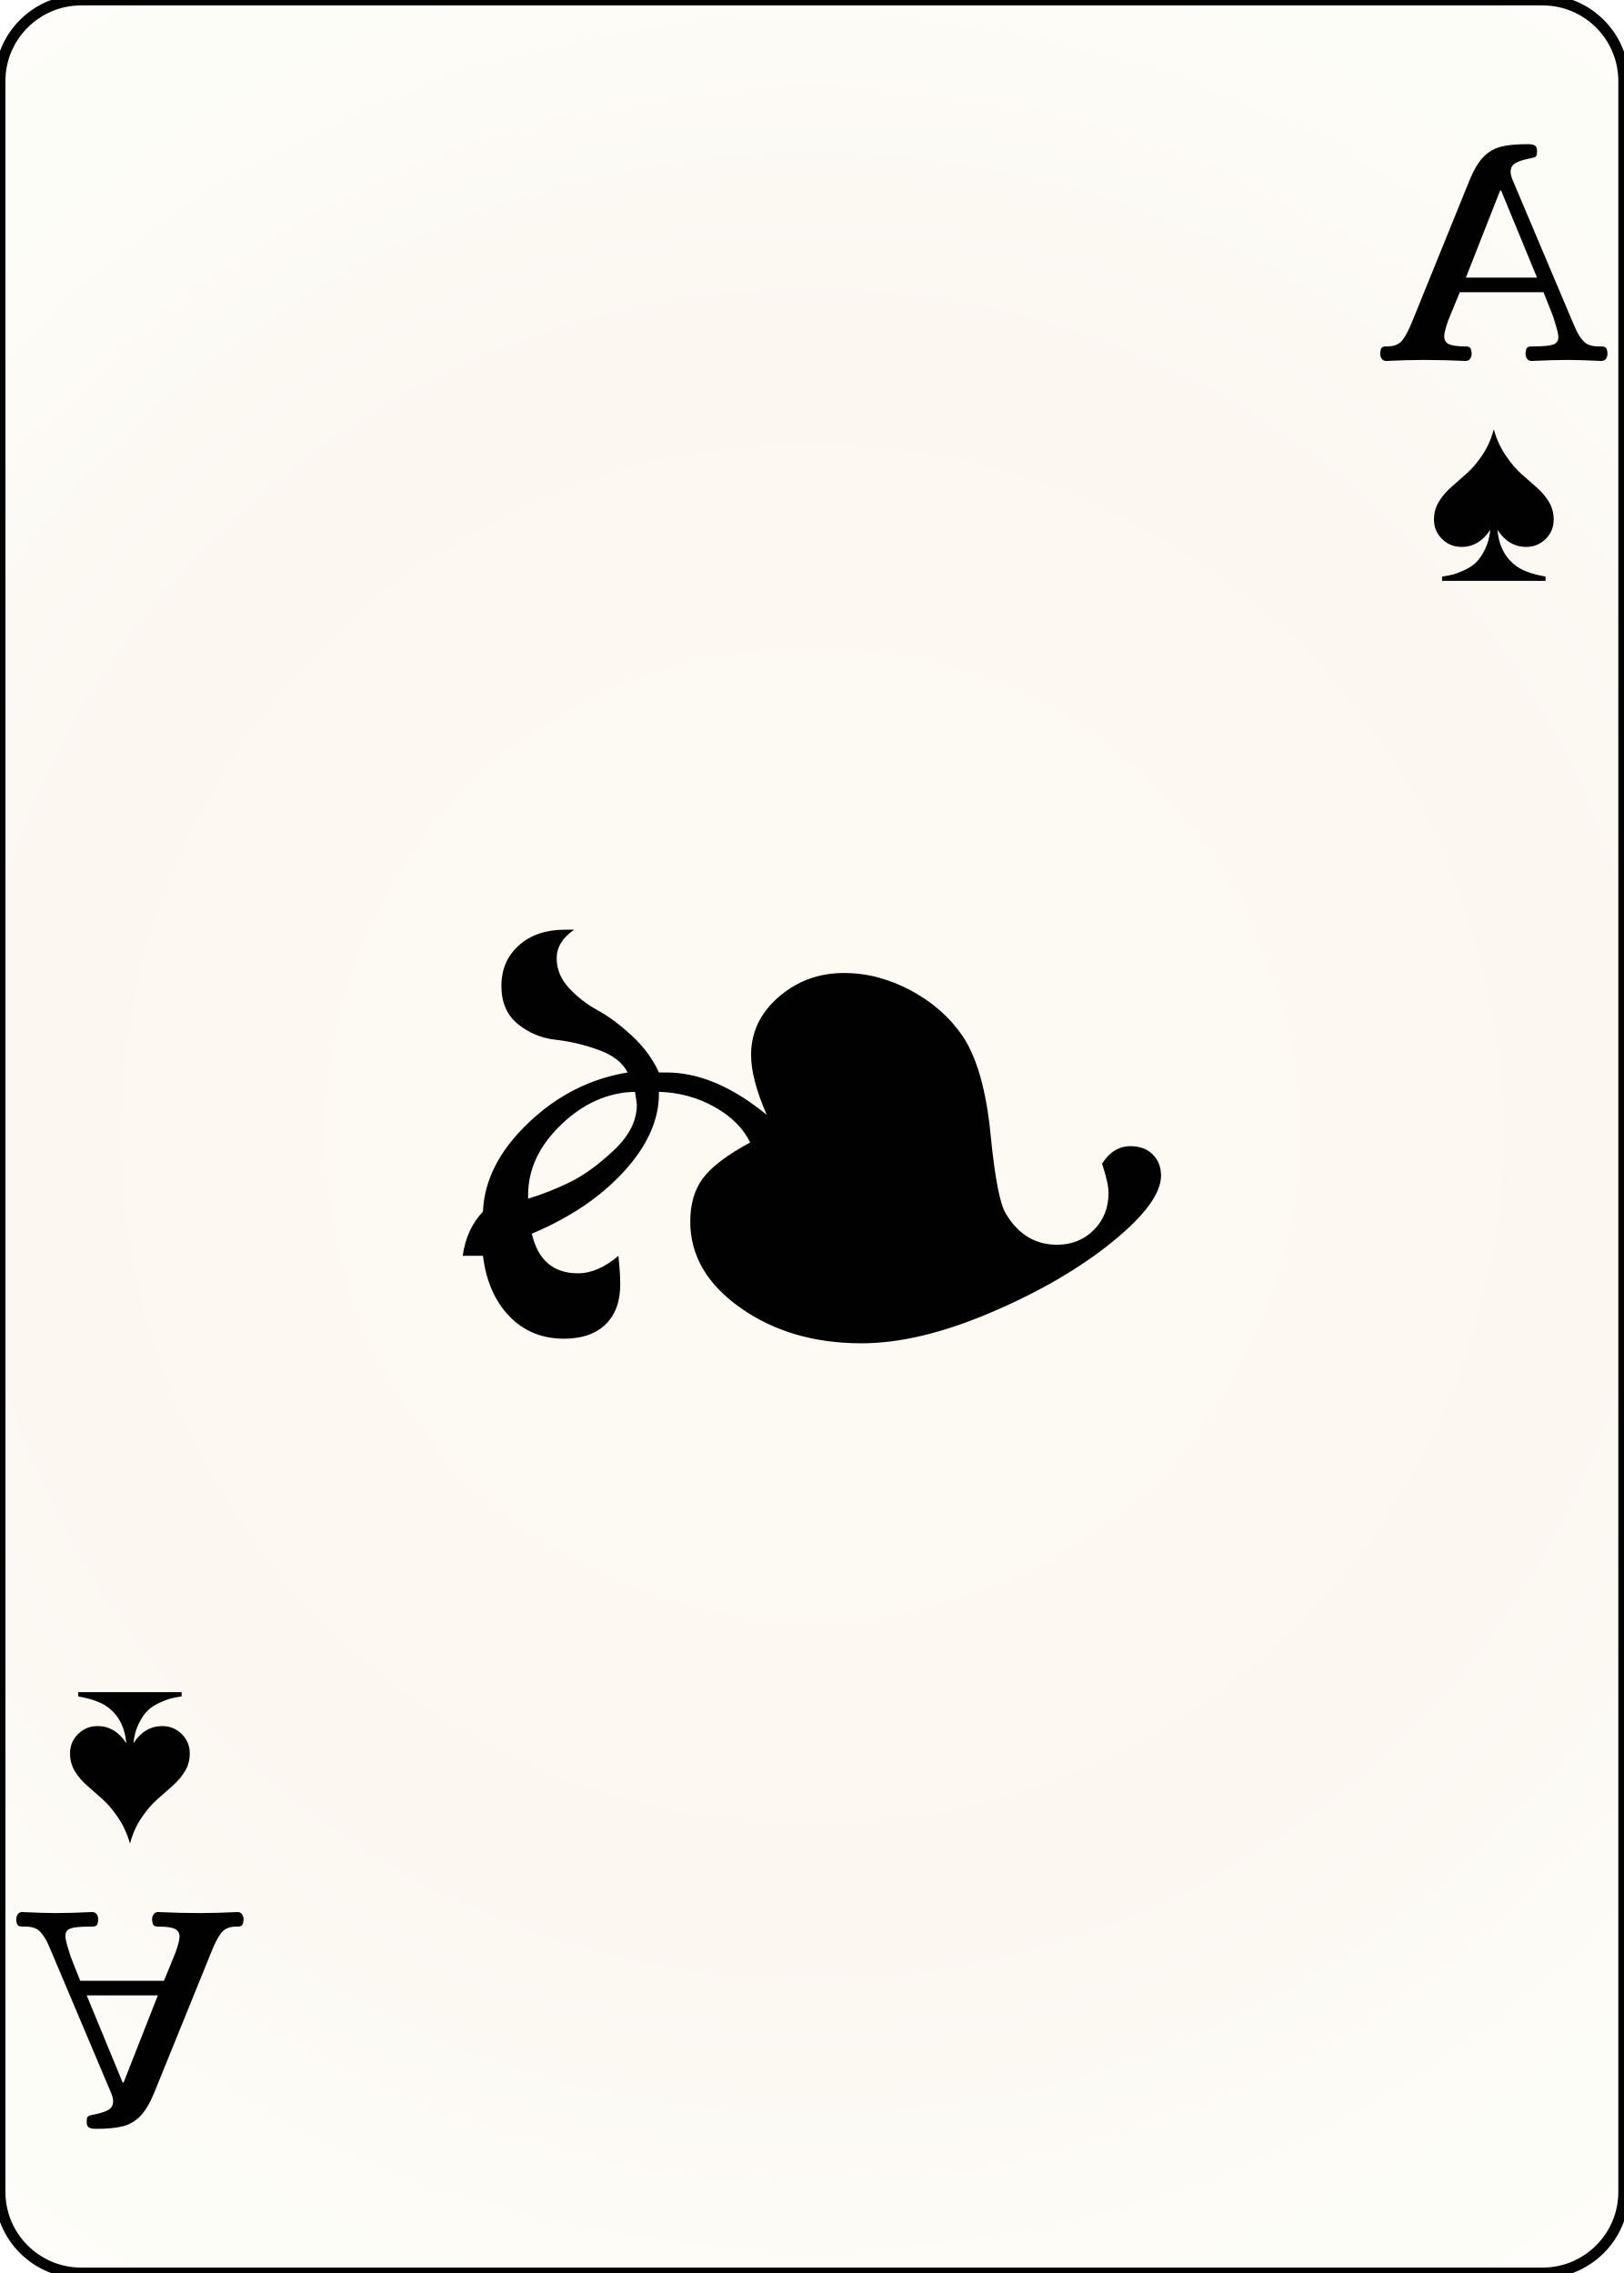
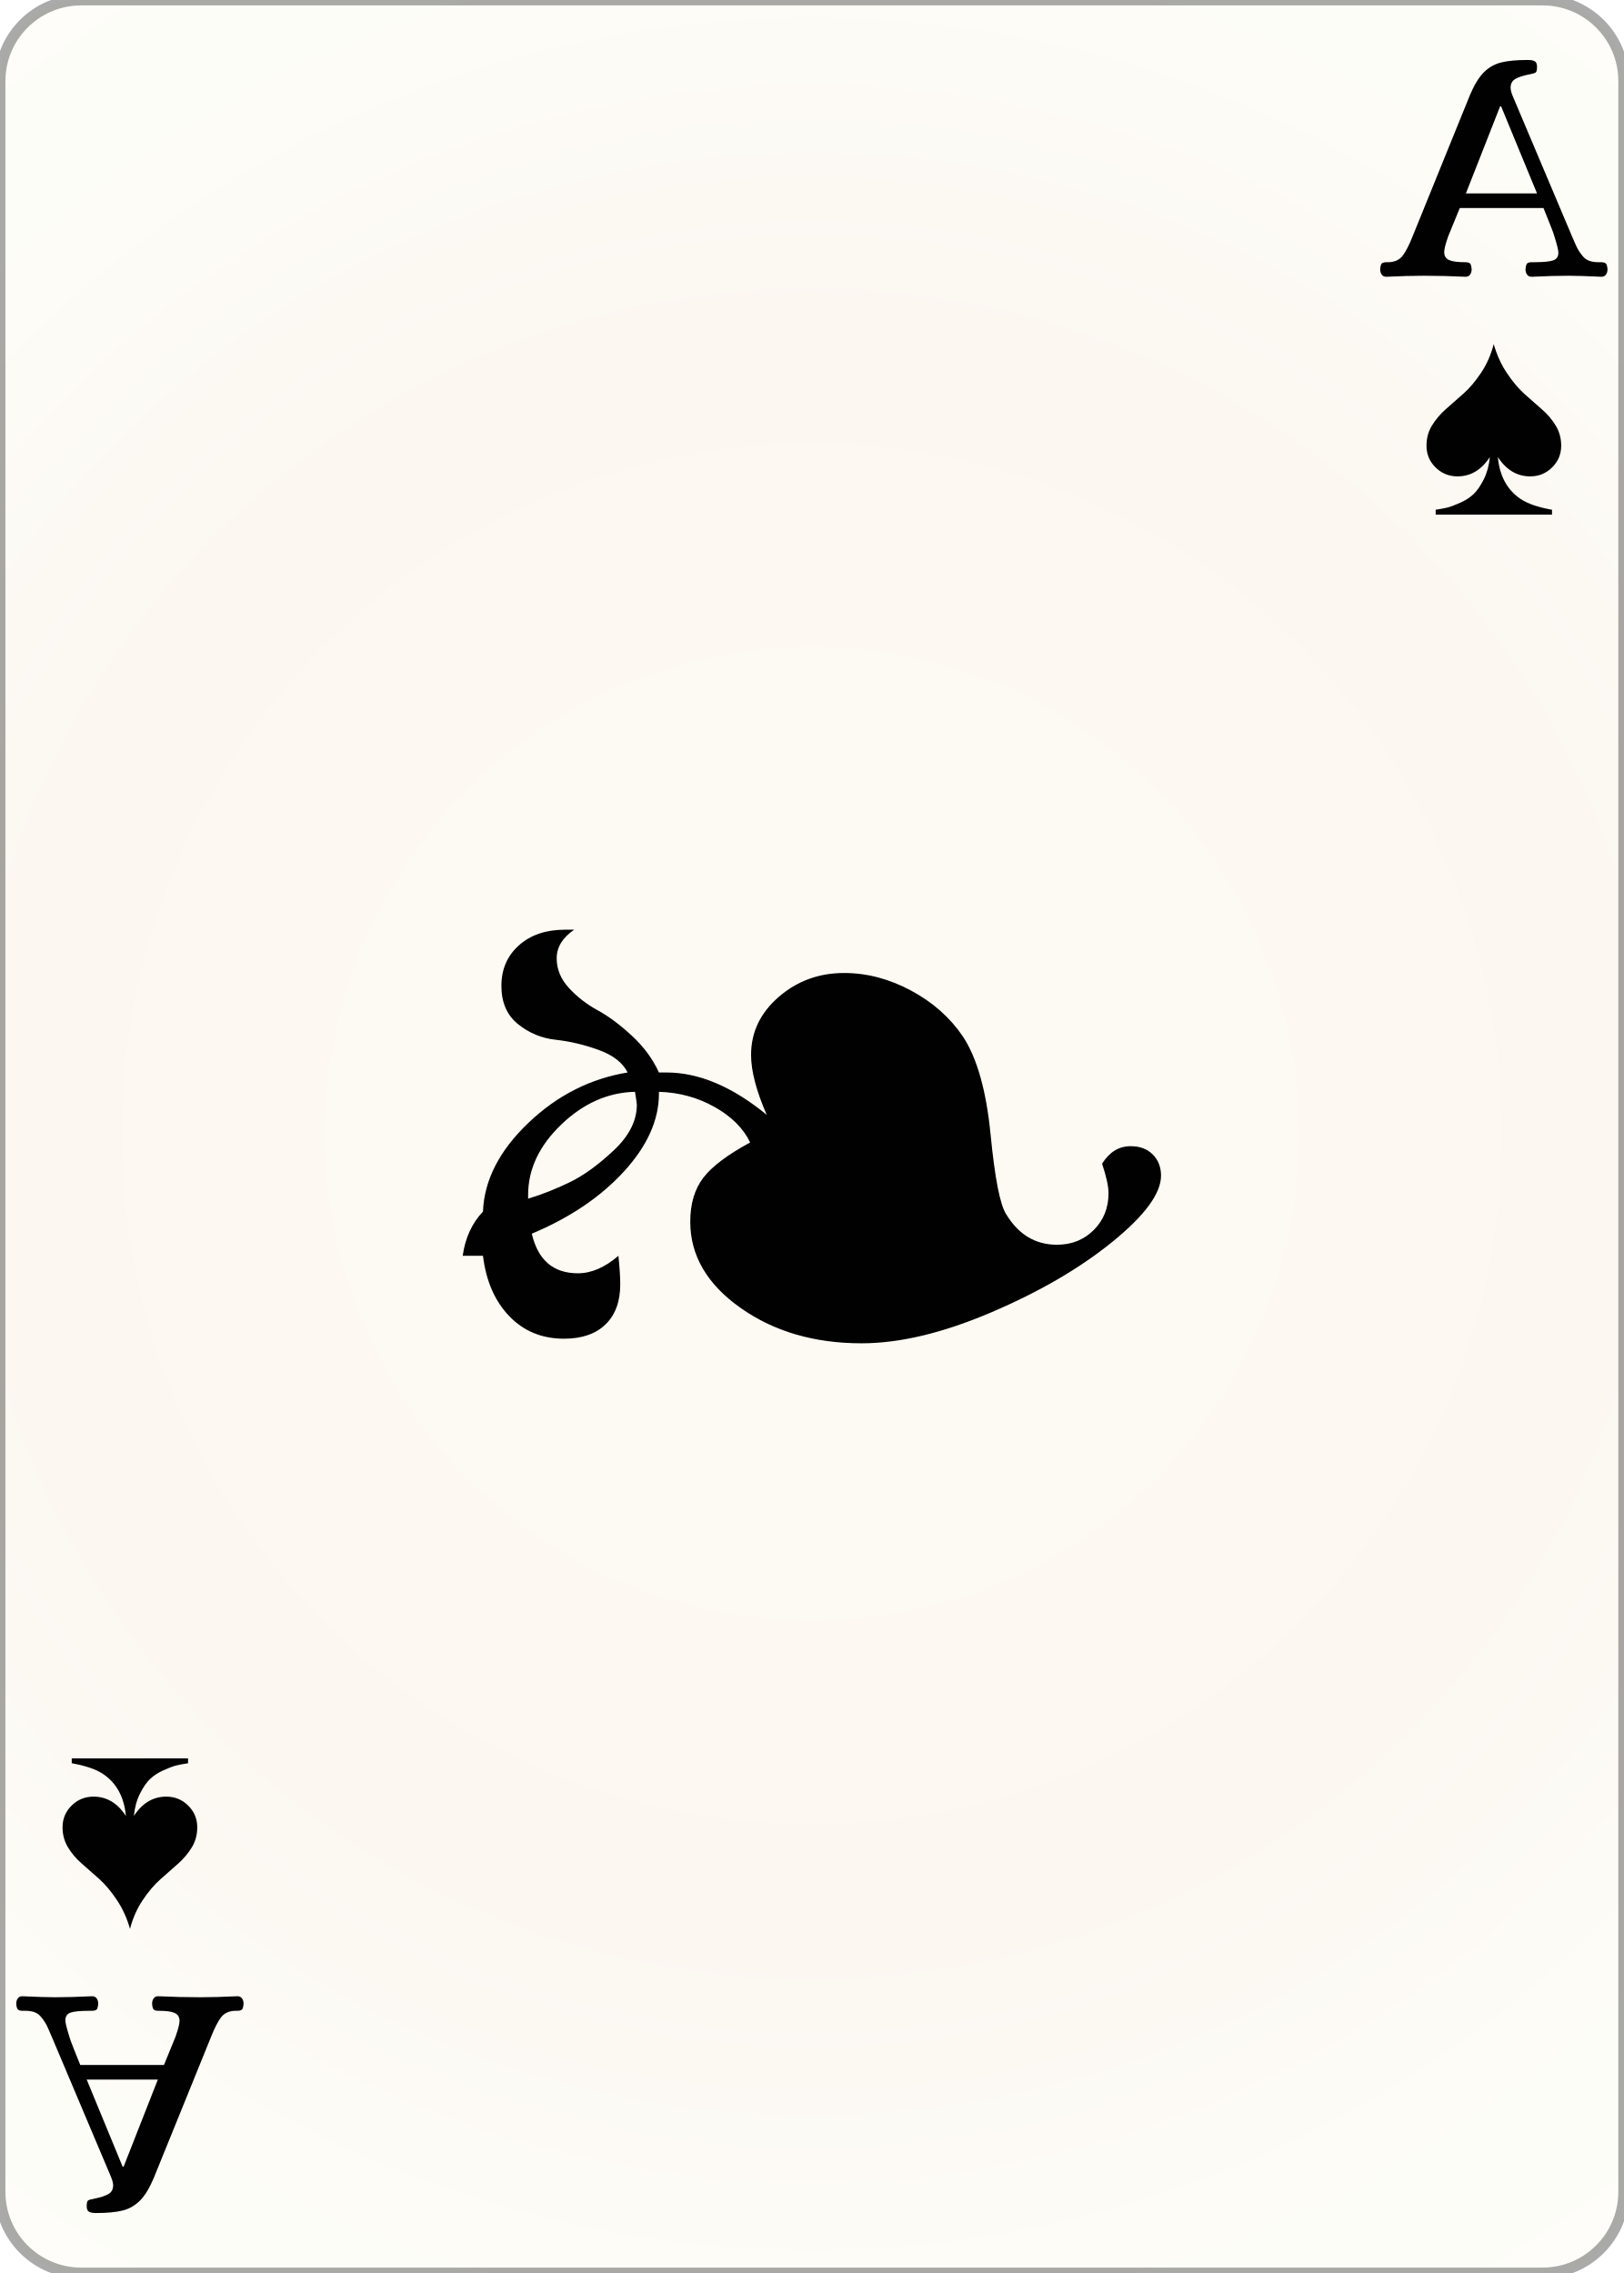
<svg width="150" height="210" id="card-webspade1">
  <radialGradient id="card-webwhitegradient" cx="75.0" cy="105.0" r="150" gradientTransform="matrix(1 0 0 1 0 -.25)" gradientUnits="userSpaceOnUse">
    <stop stop-color="#FDFAF4" offset=".15" />
    <stop stop-color="#FDF9F2" offset=".35" />
    <stop stop-color="#FCF7F1" offset=".5" />
    <stop stop-color="#FDFDF8" offset=".75" />
    <stop stop-color="#FFFDFA" offset="1" />
  </radialGradient>
-   <rect x="0" y="0" rx="7.5" ry="7.5" width="150" height="210.0" stroke="#010101" fill="url(#card-webwhitegradient)" />
+   <rect x="0" y="0" rx="7.5" ry="7.5" width="150" height="210.0" stroke="rgba(1,1,1,0.333)" fill="url(#card-webwhitegradient)" />
  <path d="M107.255 108.617C107.255 107.823 107.0 107.17 106.489 106.66S105.298 105.894 104.447 105.894C103.369 105.894 102.489 106.433 101.809 107.511C102.206 108.702 102.404 109.61 102.404 110.234C102.404 111.596 101.95 112.73 101.043 113.638S99.0 115.0 97.638 115.0C95.652 115.0 94.092 114.064 92.957 112.191C92.39 111.34 91.908 108.887 91.511 104.83S90.262 97.752 88.957 95.766C87.766 94.007 86.163 92.589 84.149 91.511C82.135 90.433 80.078 89.894 77.979 89.894C75.652 89.894 73.638 90.631 71.936 92.106C70.234 93.582 69.383 95.369 69.383 97.468C69.383 98.943 69.865 100.787 70.83 103.0C67.652 100.39 64.56 99.085 61.553 99.085H60.872C60.305 97.837 59.468 96.702 58.362 95.681S56.206 93.879 55.213 93.34S53.34 92.121 52.574 91.298C51.809 90.475 51.426 89.553 51.426 88.532S51.965 86.631 53.043 85.894H52.191C50.433 85.894 49.014 86.376 47.936 87.34S46.319 89.553 46.319 91.085S46.83 93.794 47.851 94.617S50.035 95.922 51.34 96.064S53.965 96.518 55.298 97.0S57.525 98.177 57.979 99.085C54.518 99.652 51.454 101.213 48.787 103.766S44.73 109.043 44.617 111.936C43.596 113.014 42.972 114.376 42.745 116.021H44.617C44.901 118.348 45.709 120.206 47.043 121.596S50.064 123.681 52.106 123.681C53.752 123.681 55.028 123.241 55.936 122.362S57.298 120.248 57.298 118.66C57.298 117.979 57.241 117.099 57.128 116.021C55.879 117.099 54.631 117.638 53.383 117.638C51.113 117.638 49.695 116.418 49.128 113.979C52.645 112.504 55.482 110.589 57.638 108.234S60.872 103.482 60.872 101.043V100.872C62.745 100.929 64.461 101.397 66.021 102.277C67.582 103.156 68.674 104.248 69.298 105.553C67.199 106.688 65.752 107.78 64.957 108.83C64.163 109.879 63.766 111.227 63.766 112.872C63.766 115.993 65.312 118.645 68.404 120.83C71.496 123.014 75.227 124.106 79.596 124.106C83.113 124.106 87.099 123.156 91.553 121.255C96.007 119.355 99.738 117.184 102.745 114.745C105.752 112.305 107.255 110.262 107.255 108.617ZM48.787 110.745V110.404C48.787 108.021 49.809 105.851 51.851 103.894S56.163 100.929 58.66 100.872C58.773 101.553 58.83 101.95 58.83 102.064C58.83 103.539 58.121 104.943 56.702 106.277S53.936 108.589 52.66 109.213S50.092 110.348 48.787 110.745Z" fill="#010101" />
-   <path d="M148.359 33.145Q148.5 32.941 148.5 32.66Q148.469 32.19 148.312 32.096T147.937 32.002H147.655Q146.716 32.002 146.278 31.517T145.574 30.422T145.214 29.593L139.737 16.636Q139.549 16.166 139.549 15.885Q139.549 15.321 139.987 15.071T141.208 14.664Q141.74 14.57 141.865 14.476T141.99 13.944Q141.99 13.569 141.787 13.444T141.145 13.318Q139.58 13.318 138.657 13.553T137.045 14.492T135.762 16.636L130.504 29.593Q130.035 30.782 129.597 31.377T128.282 32.002H128.095Q127.782 32.002 127.656 32.112T127.5 32.66Q127.5 32.941 127.641 33.145T128.063 33.348Q130.066 33.254 131.506 33.254Q133.384 33.254 135.387 33.348Q135.668 33.348 135.809 33.145T135.95 32.66Q135.919 32.222 135.794 32.112T135.355 32.002Q134.291 32.002 133.853 31.799T133.415 31.064Q133.415 30.657 133.791 29.593L134.855 26.995H142.585Q143.367 28.935 143.477 29.248T143.586 29.593Q143.962 30.782 143.962 31.126Q143.962 31.658 143.493 31.83T141.709 32.002H141.521Q141.208 32.002 141.083 32.112T140.926 32.66Q140.926 32.941 141.067 33.145T141.49 33.348Q143.493 33.254 144.901 33.254Q145.902 33.254 147.937 33.348Q148.218 33.348 148.359 33.145ZM141.99 25.649H135.418L138.579 17.606H138.673Z" fill="#010101" />
-   <path d="M137.672 48.94C137.606 49.629 137.441 50.238 137.176 50.767C136.911 51.297 136.633 51.701 136.342 51.979S135.683 52.495 135.24 52.694C134.796 52.892 134.455 53.021 134.217 53.081S133.688 53.197 133.343 53.25C133.29 53.263 133.251 53.269 133.224 53.269V53.667H142.776V53.269C141.651 53.071 140.797 52.78 140.214 52.396C139.102 51.654 138.473 50.503 138.328 48.94C139.016 49.999 139.903 50.529 140.989 50.529C141.69 50.529 142.289 50.284 142.786 49.794S143.53 48.709 143.53 48.007C143.53 47.411 143.385 46.869 143.094 46.379C142.802 45.889 142.425 45.442 141.962 45.038S141.022 44.214 140.532 43.777C140.042 43.34 139.559 42.768 139.082 42.06S138.242 40.554 137.99 39.667C137.765 40.54 137.418 41.328 136.948 42.03S135.994 43.301 135.498 43.738S134.522 44.598 134.058 45.009S133.214 45.869 132.916 46.359S132.47 47.398 132.47 48.007C132.47 48.709 132.718 49.304 133.214 49.794S134.31 50.529 135.011 50.529C136.097 50.529 136.984 49.999 137.672 48.94Z" fill="#010101" />
-   <path d="M1.641 176.855Q1.5 177.059 1.5 177.34Q1.531 177.81 1.688 177.904T2.063 177.998H2.345Q3.284 177.998 3.722 178.483T4.426 179.578T4.786 180.407L10.263 193.364Q10.451 193.834 10.451 194.115Q10.451 194.679 10.013 194.929T8.792 195.336Q8.26 195.43 8.135 195.524T8.01 196.056Q8.01 196.431 8.213 196.556T8.855 196.682Q10.42 196.682 11.343 196.447T12.955 195.508T14.238 193.364L19.496 180.407Q19.965 179.218 20.403 178.623T21.718 177.998H21.905Q22.218 177.998 22.344 177.888T22.5 177.34Q22.5 177.059 22.359 176.855T21.937 176.652Q19.934 176.746 18.494 176.746Q16.616 176.746 14.613 176.652Q14.332 176.652 14.191 176.855T14.05 177.34Q14.081 177.778 14.206 177.888T14.645 177.998Q15.709 177.998 16.147 178.201T16.585 178.936Q16.585 179.343 16.209 180.407L15.145 183.005H7.415Q6.633 181.065 6.523 180.752T6.414 180.407Q6.038 179.218 6.038 178.874Q6.038 178.342 6.507 178.17T8.291 177.998H8.479Q8.792 177.998 8.917 177.888T9.074 177.34Q9.074 177.059 8.933 176.855T8.51 176.652Q6.507 176.746 5.099 176.746Q4.098 176.746 2.063 176.652Q1.782 176.652 1.641 176.855ZM8.01 184.351H14.582L11.421 192.394H11.327Z" fill="#010101" />
-   <path d="M12.328 161.06C12.394 160.371 12.559 159.762 12.824 159.233C13.089 158.703 13.367 158.299 13.658 158.021S14.317 157.505 14.76 157.306C15.204 157.108 15.545 156.979 15.783 156.919S16.312 156.803 16.657 156.75C16.71 156.737 16.749 156.731 16.776 156.731V156.333H7.224V156.731C8.349 156.929 9.203 157.22 9.786 157.604C10.898 158.346 11.527 159.497 11.672 161.06C10.984 160.001 10.097 159.471 9.011 159.471C8.31 159.471 7.711 159.716 7.214 160.206S6.47 161.291 6.47 161.993C6.47 162.589 6.615 163.131 6.906 163.621C7.198 164.111 7.575 164.558 8.038 164.962S8.978 165.786 9.468 166.223C9.958 166.66 10.441 167.232 10.918 167.94S11.758 169.446 12.01 170.333C12.235 169.46 12.582 168.672 13.052 167.97S14.006 166.699 14.502 166.262S15.478 165.402 15.942 164.991S16.786 164.131 17.084 163.641S17.53 162.602 17.53 161.993C17.53 161.291 17.282 160.696 16.786 160.206S15.69 159.471 14.989 159.471C13.903 159.471 13.016 160.001 12.328 161.06Z" fill="#010101" />
+   <path d="M148.359 25.367Q148.5 25.163 148.5 24.882Q148.469 24.412 148.312 24.318T147.937 24.225H147.655Q146.716 24.225 146.278 23.739T145.574 22.644T145.214 21.815L139.737 8.858Q139.549 8.388 139.549 8.107Q139.549 7.543 139.987 7.293T141.208 6.886Q141.74 6.792 141.865 6.698T141.99 6.166Q141.99 5.791 141.787 5.666T141.145 5.54Q139.58 5.54 138.657 5.775T137.045 6.714T135.762 8.858L130.504 21.815Q130.035 23.004 129.597 23.599T128.282 24.225H128.095Q127.782 24.225 127.656 24.334T127.5 24.882Q127.5 25.163 127.641 25.367T128.063 25.57Q130.066 25.476 131.506 25.476Q133.384 25.476 135.387 25.57Q135.668 25.57 135.809 25.367T135.95 24.882Q135.919 24.444 135.794 24.334T135.355 24.225Q134.291 24.225 133.853 24.021T133.415 23.286Q133.415 22.879 133.791 21.815L134.855 19.217H142.585Q143.367 21.157 143.477 21.47T143.586 21.815Q143.962 23.004 143.962 23.348Q143.962 23.88 143.493 24.052T141.709 24.225H141.521Q141.208 24.225 141.083 24.334T140.926 24.882Q140.926 25.163 141.067 25.367T141.49 25.57Q143.493 25.476 144.901 25.476Q145.902 25.476 147.937 25.57Q148.218 25.57 148.359 25.367ZM141.99 17.871H135.418L138.579 9.828H138.673Z" fill="#010101" />
+   <path d="M137.631 42.225C137.557 42.999 137.371 43.684 137.073 44.28C136.775 44.876 136.462 45.33 136.135 45.643S135.394 46.224 134.895 46.447C134.396 46.67 134.012 46.816 133.744 46.883S133.148 47.013 132.761 47.073C132.702 47.087 132.657 47.095 132.627 47.095V47.542H143.373V47.095C142.107 46.871 141.146 46.544 140.491 46.112C139.24 45.278 138.532 43.982 138.369 42.225C139.143 43.416 140.141 44.012 141.362 44.012C142.152 44.012 142.826 43.736 143.384 43.185S144.222 41.964 144.222 41.175C144.222 40.504 144.058 39.894 143.73 39.343C143.403 38.792 142.978 38.289 142.457 37.835S141.399 36.908 140.848 36.416C140.297 35.925 139.754 35.28 139.218 34.484S138.272 32.79 137.989 31.792C137.736 32.775 137.345 33.661 136.816 34.45S135.744 35.88 135.185 36.371S134.087 37.34 133.565 37.801S132.616 38.769 132.281 39.32S131.778 40.49 131.778 41.175C131.778 41.964 132.057 42.634 132.616 43.185S133.848 44.012 134.638 44.012C135.859 44.012 136.857 43.416 137.631 42.225Z" fill="#010101" />
+   <path d="M1.641 184.633Q1.5 184.837 1.5 185.118Q1.531 185.588 1.688 185.682T2.063 185.775H2.345Q3.284 185.775 3.722 186.261T4.426 187.356T4.786 188.185L10.263 201.142Q10.451 201.612 10.451 201.893Q10.451 202.457 10.013 202.707T8.792 203.114Q8.26 203.208 8.135 203.302T8.01 203.834Q8.01 204.209 8.213 204.334T8.855 204.46Q10.42 204.46 11.343 204.225T12.955 203.286T14.238 201.142L19.496 188.185Q19.965 186.996 20.403 186.401T21.718 185.775H21.905Q22.218 185.775 22.344 185.666T22.5 185.118Q22.5 184.837 22.359 184.633T21.937 184.43Q19.934 184.524 18.494 184.524Q16.616 184.524 14.613 184.43Q14.332 184.43 14.191 184.633T14.05 185.118Q14.081 185.556 14.206 185.666T14.645 185.775Q15.709 185.775 16.147 185.979T16.585 186.714Q16.585 187.121 16.209 188.185L15.145 190.783H7.415Q6.633 188.843 6.523 188.53T6.414 188.185Q6.038 186.996 6.038 186.652Q6.038 186.12 6.507 185.948T8.291 185.775H8.479Q8.792 185.775 8.917 185.666T9.074 185.118Q9.074 184.837 8.933 184.633T8.51 184.43Q6.507 184.524 5.099 184.524Q4.098 184.524 2.063 184.43Q1.782 184.43 1.641 184.633ZM8.01 192.129H14.582L11.421 200.172H11.327Z" fill="#010101" />
+   <path d="M12.369 167.775C12.443 167.001 12.629 166.316 12.927 165.72C13.225 165.124 13.538 164.67 13.865 164.357S14.606 163.776 15.105 163.553C15.604 163.33 15.988 163.184 16.256 163.117S16.852 162.987 17.239 162.927C17.298 162.913 17.343 162.905 17.373 162.905V162.458H6.627V162.905C7.893 163.129 8.854 163.456 9.509 163.888C10.76 164.722 11.468 166.018 11.631 167.775C10.857 166.584 9.859 165.988 8.638 165.988C7.848 165.988 7.174 166.264 6.616 166.815S5.778 168.036 5.778 168.825C5.778 169.496 5.942 170.106 6.27 170.657C6.597 171.208 7.022 171.711 7.543 172.165S8.601 173.092 9.152 173.584C9.703 174.075 10.246 174.72 10.782 175.516S11.728 177.21 12.011 178.208C12.264 177.225 12.655 176.339 13.184 175.55S14.256 174.12 14.815 173.629S15.913 172.66 16.435 172.199S17.384 171.231 17.719 170.68S18.222 169.51 18.222 168.825C18.222 168.036 17.943 167.366 17.384 166.815S16.152 165.988 15.362 165.988C14.141 165.988 13.143 166.584 12.369 167.775Z" fill="#010101" />
</svg>
